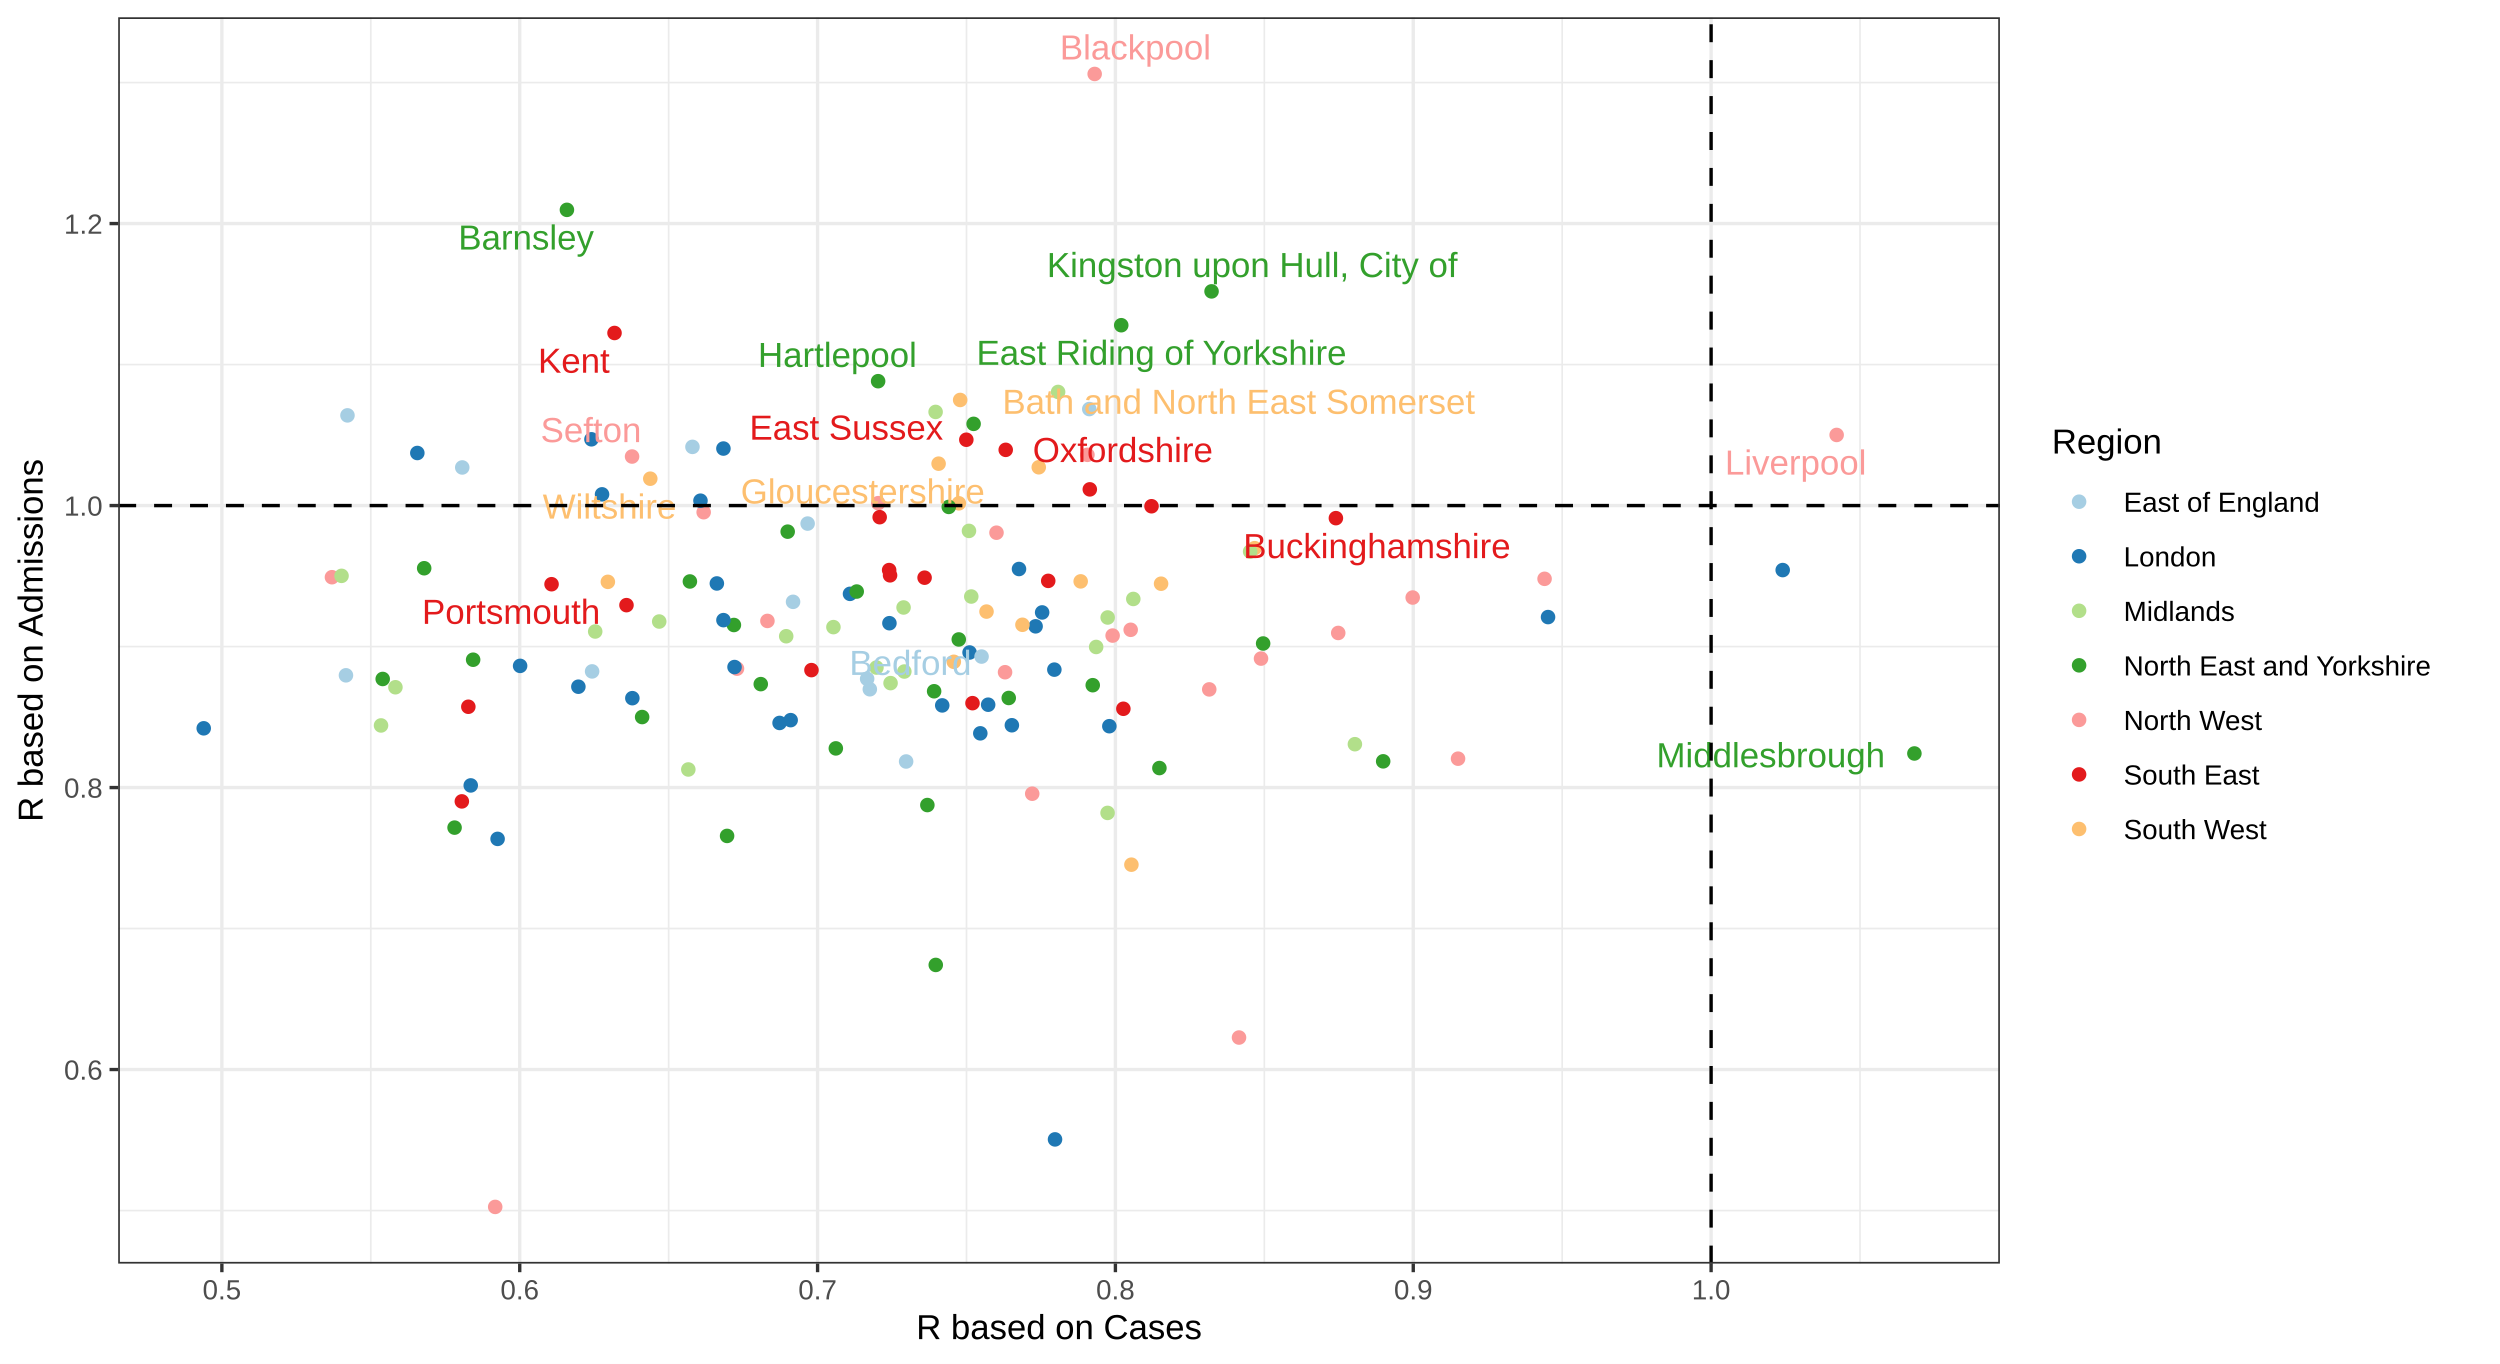
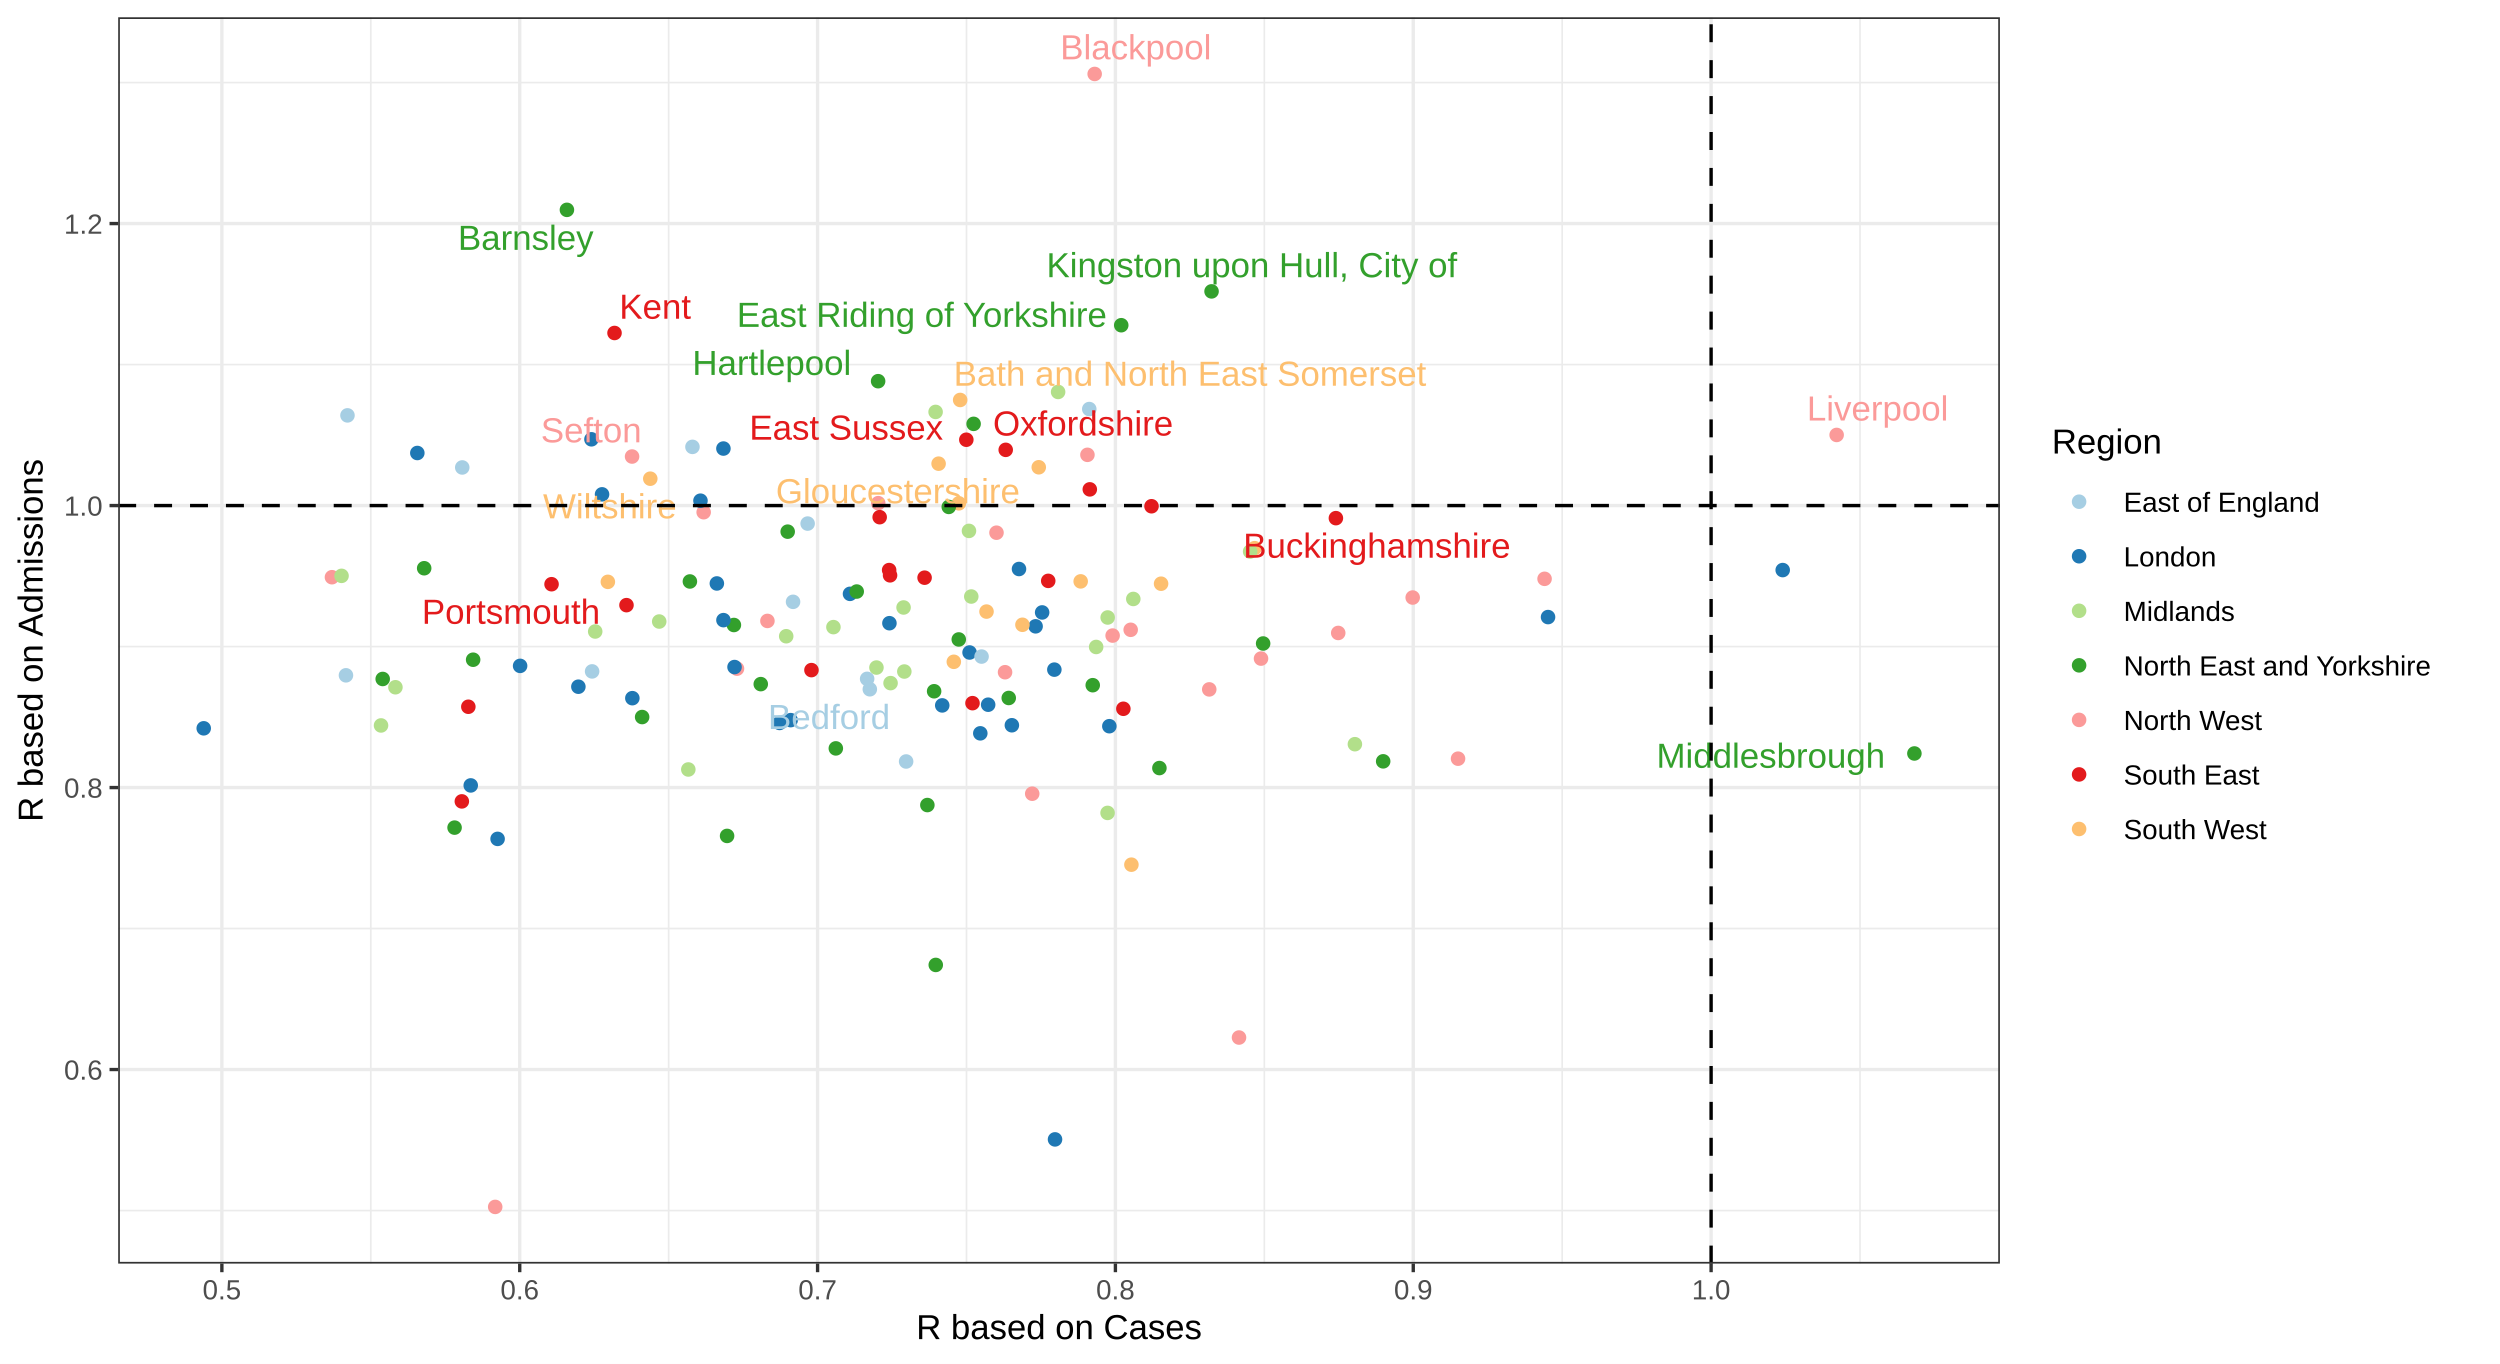
<svg xmlns="http://www.w3.org/2000/svg" class="svglite" width="792.00pt" height="432.00pt" viewBox="0 0 792.00 432.00">
  <defs>
    <style type="text/css">
    .svglite line, .svglite polyline, .svglite polygon, .svglite path, .svglite rect, .svglite circle {
      fill: none;
      stroke: #000000;
      stroke-linecap: round;
      stroke-linejoin: round;
      stroke-miterlimit: 10.00;
    }
    .svglite text {
      white-space: pre;
    }
  </style>
  </defs>
  <rect width="100%" height="100%" style="stroke: none; fill: #FFFFFF;" />
  <defs>
    <clipPath id="cpMC4wMHw3OTIuMDB8MC4wMHw0MzIuMDA=">
      <rect x="0.00" y="0.00" width="792.00" height="432.00" />
    </clipPath>
  </defs>
  <g clip-path="url(#cpMC4wMHw3OTIuMDB8MC4wMHw0MzIuMDA=)">
    <rect x="-0" y="0.00" width="792.00" height="432.00" style="stroke-width: 1.07; stroke: #FFFFFF; fill: #FFFFFF;" />
  </g>
  <defs>
    <clipPath id="cpMzcuNDR8NjMzLjU4fDUuNDh8NDAwLjI5">
      <rect x="37.44" y="5.48" width="596.13" height="394.82" />
    </clipPath>
  </defs>
  <g clip-path="url(#cpMzcuNDR8NjMzLjU4fDUuNDh8NDAwLjI5)">
    <rect x="37.44" y="5.48" width="596.13" height="394.82" style="stroke-width: 1.07; stroke: none; fill: #FFFFFF;" />
    <polyline points="37.44,383.50 633.58,383.50 " style="stroke-width: 0.53; stroke: #EBEBEB; stroke-linecap: butt;" />
    <polyline points="37.44,294.16 633.58,294.16 " style="stroke-width: 0.53; stroke: #EBEBEB; stroke-linecap: butt;" />
    <polyline points="37.44,204.83 633.58,204.83 " style="stroke-width: 0.53; stroke: #EBEBEB; stroke-linecap: butt;" />
    <polyline points="37.44,115.50 633.58,115.50 " style="stroke-width: 0.53; stroke: #EBEBEB; stroke-linecap: butt;" />
    <polyline points="37.44,26.16 633.58,26.16 " style="stroke-width: 0.53; stroke: #EBEBEB; stroke-linecap: butt;" />
    <polyline points="117.47,400.29 117.47,5.48 " style="stroke-width: 0.53; stroke: #EBEBEB; stroke-linecap: butt;" />
    <polyline points="211.83,400.29 211.83,5.48 " style="stroke-width: 0.53; stroke: #EBEBEB; stroke-linecap: butt;" />
    <polyline points="306.19,400.29 306.19,5.48 " style="stroke-width: 0.53; stroke: #EBEBEB; stroke-linecap: butt;" />
    <polyline points="400.54,400.29 400.54,5.48 " style="stroke-width: 0.53; stroke: #EBEBEB; stroke-linecap: butt;" />
    <polyline points="494.90,400.29 494.90,5.48 " style="stroke-width: 0.53; stroke: #EBEBEB; stroke-linecap: butt;" />
    <polyline points="589.26,400.29 589.26,5.48 " style="stroke-width: 0.53; stroke: #EBEBEB; stroke-linecap: butt;" />
    <polyline points="37.44,338.83 633.58,338.83 " style="stroke-width: 1.07; stroke: #EBEBEB; stroke-linecap: butt;" />
    <polyline points="37.44,249.50 633.58,249.50 " style="stroke-width: 1.07; stroke: #EBEBEB; stroke-linecap: butt;" />
    <polyline points="37.44,160.16 633.58,160.16 " style="stroke-width: 1.07; stroke: #EBEBEB; stroke-linecap: butt;" />
    <polyline points="37.44,70.83 633.58,70.83 " style="stroke-width: 1.07; stroke: #EBEBEB; stroke-linecap: butt;" />
    <polyline points="70.29,400.29 70.29,5.48 " style="stroke-width: 1.07; stroke: #EBEBEB; stroke-linecap: butt;" />
    <polyline points="164.65,400.29 164.65,5.48 " style="stroke-width: 1.07; stroke: #EBEBEB; stroke-linecap: butt;" />
    <polyline points="259.01,400.29 259.01,5.48 " style="stroke-width: 1.07; stroke: #EBEBEB; stroke-linecap: butt;" />
    <polyline points="353.36,400.29 353.36,5.48 " style="stroke-width: 1.07; stroke: #EBEBEB; stroke-linecap: butt;" />
    <polyline points="447.72,400.29 447.72,5.48 " style="stroke-width: 1.07; stroke: #EBEBEB; stroke-linecap: butt;" />
    <polyline points="542.08,400.29 542.08,5.48 " style="stroke-width: 1.07; stroke: #EBEBEB; stroke-linecap: butt;" />
    <circle cx="328.08" cy="198.42" r="1.95" style="stroke-width: 0.71; stroke: #1F78B4; fill: #1F78B4;" />
    <circle cx="229.18" cy="142.10" r="1.95" style="stroke-width: 0.71; stroke: #1F78B4; fill: #1F78B4;" />
    <circle cx="179.60" cy="66.48" r="1.95" style="stroke-width: 0.71; stroke: #33A02C; fill: #33A02C;" />
    <circle cx="304.18" cy="126.71" r="1.95" style="stroke-width: 0.71; stroke: #FDBF6F; fill: #FDBF6F;" />
    <circle cx="275.56" cy="218.36" r="1.95" style="stroke-width: 0.71; stroke: #A6CEE3; fill: #A6CEE3;" />
    <circle cx="334.02" cy="212.14" r="1.95" style="stroke-width: 0.71; stroke: #1F78B4; fill: #1F78B4;" />
    <circle cx="282.13" cy="216.41" r="1.95" style="stroke-width: 0.71; stroke: #B2DF8A; fill: #B2DF8A;" />
    <circle cx="327.01" cy="251.45" r="1.95" style="stroke-width: 0.71; stroke: #FB9A99; fill: #FB9A99;" />
    <circle cx="346.79" cy="23.43" r="1.95" style="stroke-width: 0.71; stroke: #FB9A99; fill: #FB9A99;" />
    <circle cx="392.52" cy="328.69" r="1.95" style="stroke-width: 0.71; stroke: #FB9A99; fill: #FB9A99;" />
    <circle cx="303.77" cy="159.45" r="1.95" style="stroke-width: 0.71; stroke: #FDBF6F; fill: #FDBF6F;" />
    <circle cx="198.47" cy="191.71" r="1.95" style="stroke-width: 0.71; stroke: #E31A1C; fill: #E31A1C;" />
    <circle cx="293.79" cy="255.04" r="1.95" style="stroke-width: 0.71; stroke: #33A02C; fill: #33A02C;" />
    <circle cx="227.10" cy="184.84" r="1.95" style="stroke-width: 0.71; stroke: #1F78B4; fill: #1F78B4;" />
    <circle cx="364.80" cy="160.38" r="1.95" style="stroke-width: 0.71; stroke: #E31A1C; fill: #E31A1C;" />
    <circle cx="192.57" cy="184.33" r="1.95" style="stroke-width: 0.71; stroke: #FDBF6F; fill: #FDBF6F;" />
    <circle cx="149.13" cy="248.82" r="1.95" style="stroke-width: 0.71; stroke: #1F78B4; fill: #1F78B4;" />
    <circle cx="423.21" cy="164.15" r="1.95" style="stroke-width: 0.71; stroke: #E31A1C; fill: #E31A1C;" />
    <circle cx="318.40" cy="212.96" r="1.95" style="stroke-width: 0.71; stroke: #FB9A99; fill: #FB9A99;" />
    <circle cx="264.79" cy="237.09" r="1.95" style="stroke-width: 0.71; stroke: #33A02C; fill: #33A02C;" />
    <circle cx="251.24" cy="190.66" r="1.95" style="stroke-width: 0.71; stroke: #A6CEE3; fill: #A6CEE3;" />
    <circle cx="330.15" cy="194.02" r="1.95" style="stroke-width: 0.71; stroke: #1F78B4; fill: #1F78B4;" />
    <circle cx="274.71" cy="215.06" r="1.95" style="stroke-width: 0.71; stroke: #A6CEE3; fill: #A6CEE3;" />
    <circle cx="315.69" cy="168.76" r="1.95" style="stroke-width: 0.71; stroke: #FB9A99; fill: #FB9A99;" />
    <circle cx="344.50" cy="144.09" r="1.95" style="stroke-width: 0.71; stroke: #FB9A99; fill: #FB9A99;" />
    <circle cx="367.30" cy="243.32" r="1.95" style="stroke-width: 0.71; stroke: #33A02C; fill: #33A02C;" />
    <circle cx="307.70" cy="188.98" r="1.95" style="stroke-width: 0.71; stroke: #B2DF8A; fill: #B2DF8A;" />
    <circle cx="334.23" cy="360.96" r="1.95" style="stroke-width: 0.71; stroke: #1F78B4; fill: #1F78B4;" />
    <circle cx="232.50" cy="198.00" r="1.95" style="stroke-width: 0.71; stroke: #33A02C; fill: #33A02C;" />
    <circle cx="241.01" cy="216.73" r="1.95" style="stroke-width: 0.71; stroke: #33A02C; fill: #33A02C;" />
    <circle cx="277.66" cy="211.48" r="1.95" style="stroke-width: 0.71; stroke: #B2DF8A; fill: #B2DF8A;" />
    <circle cx="335.21" cy="124.17" r="1.95" style="stroke-width: 0.71; stroke: #B2DF8A; fill: #B2DF8A;" />
    <circle cx="302.17" cy="209.66" r="1.95" style="stroke-width: 0.71; stroke: #FDBF6F; fill: #FDBF6F;" />
    <circle cx="296.45" cy="305.69" r="1.95" style="stroke-width: 0.71; stroke: #33A02C; fill: #33A02C;" />
    <circle cx="329.08" cy="148.03" r="1.95" style="stroke-width: 0.71; stroke: #FDBF6F; fill: #FDBF6F;" />
    <circle cx="286.25" cy="192.45" r="1.95" style="stroke-width: 0.71; stroke: #B2DF8A; fill: #B2DF8A;" />
    <circle cx="281.77" cy="197.43" r="1.95" style="stroke-width: 0.71; stroke: #1F78B4; fill: #1F78B4;" />
    <circle cx="355.21" cy="103.03" r="1.95" style="stroke-width: 0.71; stroke: #33A02C; fill: #33A02C;" />
    <circle cx="306.13" cy="139.31" r="1.95" style="stroke-width: 0.71; stroke: #E31A1C; fill: #E31A1C;" />
    <circle cx="187.37" cy="139.17" r="1.95" style="stroke-width: 0.71; stroke: #1F78B4; fill: #1F78B4;" />
    <circle cx="110.08" cy="131.59" r="1.95" style="stroke-width: 0.71; stroke: #A6CEE3; fill: #A6CEE3;" />
    <circle cx="230.34" cy="264.82" r="1.95" style="stroke-width: 0.71; stroke: #33A02C; fill: #33A02C;" />
    <circle cx="297.35" cy="146.89" r="1.95" style="stroke-width: 0.71; stroke: #FDBF6F; fill: #FDBF6F;" />
    <circle cx="183.23" cy="217.55" r="1.95" style="stroke-width: 0.71; stroke: #1F78B4; fill: #1F78B4;" />
    <circle cx="358.20" cy="199.52" r="1.95" style="stroke-width: 0.71; stroke: #FB9A99; fill: #FB9A99;" />
    <circle cx="564.76" cy="180.60" r="1.95" style="stroke-width: 0.71; stroke: #1F78B4; fill: #1F78B4;" />
    <circle cx="257.07" cy="212.29" r="1.95" style="stroke-width: 0.71; stroke: #E31A1C; fill: #E31A1C;" />
    <circle cx="313.05" cy="223.25" r="1.95" style="stroke-width: 0.71; stroke: #1F78B4; fill: #1F78B4;" />
    <circle cx="307.16" cy="206.71" r="1.95" style="stroke-width: 0.71; stroke: #1F78B4; fill: #1F78B4;" />
    <circle cx="278.19" cy="120.76" r="1.95" style="stroke-width: 0.71; stroke: #33A02C; fill: #33A02C;" />
    <circle cx="269.28" cy="188.13" r="1.95" style="stroke-width: 0.71; stroke: #1F78B4; fill: #1F78B4;" />
    <circle cx="306.97" cy="168.19" r="1.95" style="stroke-width: 0.71; stroke: #B2DF8A; fill: #B2DF8A;" />
    <circle cx="146.44" cy="148.09" r="1.95" style="stroke-width: 0.71; stroke: #A6CEE3; fill: #A6CEE3;" />
    <circle cx="351.44" cy="230.06" r="1.95" style="stroke-width: 0.71; stroke: #1F78B4; fill: #1F78B4;" />
    <circle cx="250.48" cy="228.14" r="1.95" style="stroke-width: 0.71; stroke: #1F78B4; fill: #1F78B4;" />
    <circle cx="345.25" cy="155.03" r="1.95" style="stroke-width: 0.71; stroke: #E31A1C; fill: #E31A1C;" />
    <circle cx="157.64" cy="265.76" r="1.95" style="stroke-width: 0.71; stroke: #1F78B4; fill: #1F78B4;" />
    <circle cx="490.42" cy="195.49" r="1.95" style="stroke-width: 0.71; stroke: #1F78B4; fill: #1F78B4;" />
    <circle cx="194.68" cy="105.49" r="1.95" style="stroke-width: 0.71; stroke: #E31A1C; fill: #E31A1C;" />
    <circle cx="383.82" cy="92.31" r="1.95" style="stroke-width: 0.71; stroke: #33A02C; fill: #33A02C;" />
    <circle cx="320.56" cy="229.76" r="1.95" style="stroke-width: 0.71; stroke: #1F78B4; fill: #1F78B4;" />
    <circle cx="303.74" cy="202.58" r="1.95" style="stroke-width: 0.71; stroke: #33A02C; fill: #33A02C;" />
    <circle cx="105.16" cy="182.86" r="1.95" style="stroke-width: 0.71; stroke: #FB9A99; fill: #FB9A99;" />
    <circle cx="64.54" cy="230.73" r="1.95" style="stroke-width: 0.71; stroke: #1F78B4; fill: #1F78B4;" />
    <circle cx="222.92" cy="162.27" r="1.95" style="stroke-width: 0.71; stroke: #FB9A99; fill: #FB9A99;" />
    <circle cx="295.93" cy="218.99" r="1.95" style="stroke-width: 0.71; stroke: #33A02C; fill: #33A02C;" />
    <circle cx="208.84" cy="196.90" r="1.95" style="stroke-width: 0.71; stroke: #B2DF8A; fill: #B2DF8A;" />
    <circle cx="264.03" cy="198.67" r="1.95" style="stroke-width: 0.71; stroke: #B2DF8A; fill: #B2DF8A;" />
    <circle cx="246.97" cy="229.03" r="1.95" style="stroke-width: 0.71; stroke: #1F78B4; fill: #1F78B4;" />
    <circle cx="108.20" cy="182.43" r="1.95" style="stroke-width: 0.71; stroke: #B2DF8A; fill: #B2DF8A;" />
    <circle cx="581.85" cy="137.79" r="1.95" style="stroke-width: 0.71; stroke: #FB9A99; fill: #FB9A99;" />
    <circle cx="187.58" cy="212.70" r="1.95" style="stroke-width: 0.71; stroke: #A6CEE3; fill: #A6CEE3;" />
    <circle cx="233.48" cy="211.83" r="1.95" style="stroke-width: 0.71; stroke: #FB9A99; fill: #FB9A99;" />
    <circle cx="148.37" cy="223.90" r="1.95" style="stroke-width: 0.71; stroke: #E31A1C; fill: #E31A1C;" />
    <circle cx="132.21" cy="143.51" r="1.95" style="stroke-width: 0.71; stroke: #1F78B4; fill: #1F78B4;" />
    <circle cx="606.48" cy="238.70" r="1.95" style="stroke-width: 0.71; stroke: #33A02C; fill: #33A02C;" />
    <circle cx="287.06" cy="241.24" r="1.95" style="stroke-width: 0.71; stroke: #A6CEE3; fill: #A6CEE3;" />
    <circle cx="300.57" cy="160.59" r="1.95" style="stroke-width: 0.71; stroke: #33A02C; fill: #33A02C;" />
    <circle cx="298.50" cy="223.47" r="1.95" style="stroke-width: 0.71; stroke: #1F78B4; fill: #1F78B4;" />
    <circle cx="109.60" cy="213.94" r="1.95" style="stroke-width: 0.71; stroke: #A6CEE3; fill: #A6CEE3;" />
    <circle cx="149.89" cy="209.00" r="1.95" style="stroke-width: 0.71; stroke: #33A02C; fill: #33A02C;" />
    <circle cx="319.57" cy="221.12" r="1.95" style="stroke-width: 0.71; stroke: #33A02C; fill: #33A02C;" />
    <circle cx="312.53" cy="193.75" r="1.95" style="stroke-width: 0.71; stroke: #FDBF6F; fill: #FDBF6F;" />
    <circle cx="346.18" cy="217.07" r="1.95" style="stroke-width: 0.71; stroke: #33A02C; fill: #33A02C;" />
    <circle cx="400.16" cy="203.86" r="1.95" style="stroke-width: 0.71; stroke: #33A02C; fill: #33A02C;" />
    <circle cx="188.56" cy="200.06" r="1.95" style="stroke-width: 0.71; stroke: #B2DF8A; fill: #B2DF8A;" />
    <circle cx="203.43" cy="227.16" r="1.95" style="stroke-width: 0.71; stroke: #33A02C; fill: #33A02C;" />
    <circle cx="125.27" cy="217.72" r="1.95" style="stroke-width: 0.71; stroke: #B2DF8A; fill: #B2DF8A;" />
    <circle cx="120.71" cy="229.82" r="1.95" style="stroke-width: 0.71; stroke: #B2DF8A; fill: #B2DF8A;" />
    <circle cx="399.49" cy="208.64" r="1.95" style="stroke-width: 0.71; stroke: #FB9A99; fill: #FB9A99;" />
    <circle cx="318.61" cy="142.51" r="1.95" style="stroke-width: 0.71; stroke: #E31A1C; fill: #E31A1C;" />
    <circle cx="310.96" cy="208.00" r="1.95" style="stroke-width: 0.71; stroke: #A6CEE3; fill: #A6CEE3;" />
    <circle cx="342.36" cy="184.18" r="1.95" style="stroke-width: 0.71; stroke: #FDBF6F; fill: #FDBF6F;" />
    <circle cx="174.73" cy="185.08" r="1.95" style="stroke-width: 0.71; stroke: #E31A1C; fill: #E31A1C;" />
    <circle cx="332.08" cy="184.02" r="1.95" style="stroke-width: 0.71; stroke: #E31A1C; fill: #E31A1C;" />
    <circle cx="229.19" cy="196.46" r="1.95" style="stroke-width: 0.71; stroke: #1F78B4; fill: #1F78B4;" />
    <circle cx="438.19" cy="241.19" r="1.95" style="stroke-width: 0.71; stroke: #33A02C; fill: #33A02C;" />
    <circle cx="164.77" cy="210.95" r="1.95" style="stroke-width: 0.71; stroke: #1F78B4; fill: #1F78B4;" />
    <circle cx="352.48" cy="201.35" r="1.95" style="stroke-width: 0.71; stroke: #FB9A99; fill: #FB9A99;" />
    <circle cx="144.01" cy="262.19" r="1.95" style="stroke-width: 0.71; stroke: #33A02C; fill: #33A02C;" />
    <circle cx="461.91" cy="240.35" r="1.95" style="stroke-width: 0.71; stroke: #FB9A99; fill: #FB9A99;" />
    <circle cx="218.06" cy="243.77" r="1.95" style="stroke-width: 0.71; stroke: #B2DF8A; fill: #B2DF8A;" />
    <circle cx="200.24" cy="144.63" r="1.95" style="stroke-width: 0.71; stroke: #FB9A99; fill: #FB9A99;" />
    <circle cx="121.24" cy="215.10" r="1.95" style="stroke-width: 0.71; stroke: #33A02C; fill: #33A02C;" />
    <circle cx="359.03" cy="189.75" r="1.95" style="stroke-width: 0.71; stroke: #B2DF8A; fill: #B2DF8A;" />
    <circle cx="355.88" cy="224.54" r="1.95" style="stroke-width: 0.71; stroke: #E31A1C; fill: #E31A1C;" />
    <circle cx="286.49" cy="212.74" r="1.95" style="stroke-width: 0.71; stroke: #B2DF8A; fill: #B2DF8A;" />
    <circle cx="323.91" cy="197.93" r="1.95" style="stroke-width: 0.71; stroke: #FDBF6F; fill: #FDBF6F;" />
    <circle cx="397.46" cy="173.66" r="1.95" style="stroke-width: 0.71; stroke: #FDBF6F; fill: #FDBF6F;" />
    <circle cx="218.56" cy="184.21" r="1.95" style="stroke-width: 0.71; stroke: #33A02C; fill: #33A02C;" />
    <circle cx="281.68" cy="180.60" r="1.95" style="stroke-width: 0.71; stroke: #E31A1C; fill: #E31A1C;" />
    <circle cx="219.37" cy="141.57" r="1.95" style="stroke-width: 0.71; stroke: #A6CEE3; fill: #A6CEE3;" />
    <circle cx="310.56" cy="232.32" r="1.95" style="stroke-width: 0.71; stroke: #1F78B4; fill: #1F78B4;" />
    <circle cx="489.32" cy="183.37" r="1.95" style="stroke-width: 0.71; stroke: #FB9A99; fill: #FB9A99;" />
    <circle cx="347.26" cy="204.96" r="1.95" style="stroke-width: 0.71; stroke: #B2DF8A; fill: #B2DF8A;" />
    <circle cx="278.22" cy="159.40" r="1.95" style="stroke-width: 0.71; stroke: #FB9A99; fill: #FB9A99;" />
    <circle cx="308.44" cy="134.28" r="1.95" style="stroke-width: 0.71; stroke: #33A02C; fill: #33A02C;" />
    <circle cx="249.07" cy="201.56" r="1.95" style="stroke-width: 0.71; stroke: #B2DF8A; fill: #B2DF8A;" />
    <circle cx="255.86" cy="165.87" r="1.95" style="stroke-width: 0.71; stroke: #A6CEE3; fill: #A6CEE3;" />
    <circle cx="271.41" cy="187.40" r="1.95" style="stroke-width: 0.71; stroke: #33A02C; fill: #33A02C;" />
    <circle cx="146.31" cy="253.88" r="1.95" style="stroke-width: 0.71; stroke: #E31A1C; fill: #E31A1C;" />
    <circle cx="221.91" cy="158.62" r="1.95" style="stroke-width: 0.71; stroke: #1F78B4; fill: #1F78B4;" />
    <circle cx="358.43" cy="273.93" r="1.95" style="stroke-width: 0.71; stroke: #FDBF6F; fill: #FDBF6F;" />
    <circle cx="243.12" cy="196.71" r="1.95" style="stroke-width: 0.71; stroke: #FB9A99; fill: #FB9A99;" />
    <circle cx="350.91" cy="195.62" r="1.95" style="stroke-width: 0.71; stroke: #B2DF8A; fill: #B2DF8A;" />
    <circle cx="345.08" cy="129.59" r="1.95" style="stroke-width: 0.71; stroke: #A6CEE3; fill: #A6CEE3;" />
    <circle cx="367.83" cy="184.92" r="1.95" style="stroke-width: 0.71; stroke: #FDBF6F; fill: #FDBF6F;" />
    <circle cx="232.70" cy="211.32" r="1.95" style="stroke-width: 0.71; stroke: #1F78B4; fill: #1F78B4;" />
    <circle cx="423.95" cy="200.52" r="1.95" style="stroke-width: 0.71; stroke: #FB9A99; fill: #FB9A99;" />
    <circle cx="134.38" cy="180.02" r="1.95" style="stroke-width: 0.71; stroke: #33A02C; fill: #33A02C;" />
    <circle cx="429.23" cy="235.76" r="1.95" style="stroke-width: 0.71; stroke: #B2DF8A; fill: #B2DF8A;" />
    <circle cx="200.33" cy="221.18" r="1.95" style="stroke-width: 0.71; stroke: #1F78B4; fill: #1F78B4;" />
    <circle cx="190.73" cy="156.61" r="1.95" style="stroke-width: 0.71; stroke: #1F78B4; fill: #1F78B4;" />
    <circle cx="383.09" cy="218.40" r="1.95" style="stroke-width: 0.71; stroke: #FB9A99; fill: #FB9A99;" />
    <circle cx="296.40" cy="130.50" r="1.95" style="stroke-width: 0.71; stroke: #B2DF8A; fill: #B2DF8A;" />
    <circle cx="292.91" cy="183.01" r="1.95" style="stroke-width: 0.71; stroke: #E31A1C; fill: #E31A1C;" />
    <circle cx="278.68" cy="163.84" r="1.95" style="stroke-width: 0.71; stroke: #E31A1C; fill: #E31A1C;" />
    <circle cx="322.82" cy="180.26" r="1.95" style="stroke-width: 0.71; stroke: #1F78B4; fill: #1F78B4;" />
    <circle cx="156.88" cy="382.35" r="1.95" style="stroke-width: 0.71; stroke: #FB9A99; fill: #FB9A99;" />
    <circle cx="206.01" cy="151.65" r="1.95" style="stroke-width: 0.71; stroke: #FDBF6F; fill: #FDBF6F;" />
    <circle cx="308.09" cy="222.76" r="1.95" style="stroke-width: 0.71; stroke: #E31A1C; fill: #E31A1C;" />
    <circle cx="447.54" cy="189.30" r="1.95" style="stroke-width: 0.71; stroke: #FB9A99; fill: #FB9A99;" />
    <circle cx="281.97" cy="182.26" r="1.95" style="stroke-width: 0.71; stroke: #E31A1C; fill: #E31A1C;" />
    <circle cx="350.88" cy="257.53" r="1.95" style="stroke-width: 0.71; stroke: #B2DF8A; fill: #B2DF8A;" />
    <circle cx="396.04" cy="174.72" r="1.95" style="stroke-width: 0.71; stroke: #B2DF8A; fill: #B2DF8A;" />
    <circle cx="249.54" cy="168.43" r="1.95" style="stroke-width: 0.71; stroke: #33A02C; fill: #33A02C;" />
-     <text x="166.67" y="79.06" text-anchor="middle" style="font-size: 11.04px;fill: #33A02C; font-family: &quot;Liberation Sans&quot;;" textLength="47.79px" lengthAdjust="spacingAndGlyphs">Barnsley</text>
-     <text x="392.43" y="131.09" text-anchor="middle" style="font-size: 11.04px;fill: #FDBF6F; font-family: &quot;Liberation Sans&quot;;" textLength="167.75px" lengthAdjust="spacingAndGlyphs">Bath and North East Somerset</text>
-     <text x="288.41" y="213.81" text-anchor="middle" style="font-size: 11.04px;fill: #A6CEE3; font-family: &quot;Liberation Sans&quot;;" textLength="43.32px" lengthAdjust="spacingAndGlyphs">Bedford</text>
-     <text x="359.70" y="18.84" text-anchor="middle" style="font-size: 11.04px;fill: #FB9A99; font-family: &quot;Liberation Sans&quot;;" textLength="53.40px" lengthAdjust="spacingAndGlyphs">Blackpool</text>
-     <text x="436.21" y="176.81" text-anchor="middle" style="font-size: 11.04px;fill: #E31A1C; font-family: &quot;Liberation Sans&quot;;" textLength="95.44px" lengthAdjust="spacingAndGlyphs">Buckinghamshire</text>
-     <text x="367.96" y="115.58" text-anchor="middle" style="font-size: 11.04px;fill: #33A02C; font-family: &quot;Liberation Sans&quot;;" textLength="129.56px" lengthAdjust="spacingAndGlyphs">East Riding of Yorkshire</text>
-     <text x="268.11" y="139.29" text-anchor="middle" style="font-size: 11.04px;fill: #E31A1C; font-family: &quot;Liberation Sans&quot;;" textLength="65.92px" lengthAdjust="spacingAndGlyphs">East Sussex</text>
-     <text x="273.31" y="159.51" text-anchor="middle" style="font-size: 11.04px;fill: #FDBF6F; font-family: &quot;Liberation Sans&quot;;" textLength="86.49px" lengthAdjust="spacingAndGlyphs">Gloucestershire</text>
-     <text x="265.28" y="116.25" text-anchor="middle" style="font-size: 11.04px;fill: #33A02C; font-family: &quot;Liberation Sans&quot;;" textLength="57.33px" lengthAdjust="spacingAndGlyphs">Hartlepool</text>
-     <text x="181.81" y="118.08" text-anchor="middle" style="font-size: 11.04px;fill: #E31A1C; font-family: &quot;Liberation Sans&quot;;" textLength="24.80px" lengthAdjust="spacingAndGlyphs">Kent</text>
-     <text x="396.70" y="87.77" text-anchor="middle" style="font-size: 11.04px;fill: #33A02C; font-family: &quot;Liberation Sans&quot;;" textLength="147.04px" lengthAdjust="spacingAndGlyphs">Kingston upon Hull, City of</text>
-     <text x="568.87" y="150.34" text-anchor="middle" style="font-size: 11.04px;fill: #FB9A99; font-family: &quot;Liberation Sans&quot;;" textLength="50.63px" lengthAdjust="spacingAndGlyphs">Liverpool</text>
-     <text x="560.97" y="243.06" text-anchor="middle" style="font-size: 11.04px;fill: #33A02C; font-family: &quot;Liberation Sans&quot;;" textLength="81.20px" lengthAdjust="spacingAndGlyphs">Middlesbrough</text>
-     <text x="355.71" y="146.38" text-anchor="middle" style="font-size: 11.04px;fill: #E31A1C; font-family: &quot;Liberation Sans&quot;;" textLength="64.07px" lengthAdjust="spacingAndGlyphs">Oxfordshire</text>
-     <text x="161.92" y="197.63" text-anchor="middle" style="font-size: 11.04px;fill: #E31A1C; font-family: &quot;Liberation Sans&quot;;" textLength="63.41px" lengthAdjust="spacingAndGlyphs">Portsmouth</text>
-     <text x="187.22" y="140.06" text-anchor="middle" style="font-size: 11.04px;fill: #FB9A99; font-family: &quot;Liberation Sans&quot;;" textLength="35.54px" lengthAdjust="spacingAndGlyphs">Sefton</text>
-     <text x="193.09" y="164.29" text-anchor="middle" style="font-size: 11.04px;fill: #FDBF6F; font-family: &quot;Liberation Sans&quot;;" textLength="48.01px" lengthAdjust="spacingAndGlyphs">Wiltshire</text>
+     <text x="166.56" y="79.15" text-anchor="middle" style="font-size: 11.04px;fill: #33A02C; font-family: &quot;Liberation Sans&quot;;" textLength="47.79px" lengthAdjust="spacingAndGlyphs">Barnsley</text>
+     <text x="376.99" y="122.21" text-anchor="middle" style="font-size: 11.04px;fill: #FDBF6F; font-family: &quot;Liberation Sans&quot;;" textLength="167.75px" lengthAdjust="spacingAndGlyphs">Bath and North East Somerset</text>
+     <text x="262.64" y="230.94" text-anchor="middle" style="font-size: 11.04px;fill: #A6CEE3; font-family: &quot;Liberation Sans&quot;;" textLength="43.32px" lengthAdjust="spacingAndGlyphs">Bedford</text>
+     <text x="359.82" y="18.80" text-anchor="middle" style="font-size: 11.04px;fill: #FB9A99; font-family: &quot;Liberation Sans&quot;;" textLength="53.40px" lengthAdjust="spacingAndGlyphs">Blackpool</text>
+     <text x="436.20" y="176.69" text-anchor="middle" style="font-size: 11.04px;fill: #E31A1C; font-family: &quot;Liberation Sans&quot;;" textLength="95.44px" lengthAdjust="spacingAndGlyphs">Buckinghamshire</text>
+     <text x="292.04" y="103.55" text-anchor="middle" style="font-size: 11.04px;fill: #33A02C; font-family: &quot;Liberation Sans&quot;;" textLength="129.56px" lengthAdjust="spacingAndGlyphs">East Riding of Yorkshire</text>
+     <text x="268.08" y="139.29" text-anchor="middle" style="font-size: 11.04px;fill: #E31A1C; font-family: &quot;Liberation Sans&quot;;" textLength="65.92px" lengthAdjust="spacingAndGlyphs">East Sussex</text>
+     <text x="284.44" y="159.43" text-anchor="middle" style="font-size: 11.04px;fill: #FDBF6F; font-family: &quot;Liberation Sans&quot;;" textLength="86.49px" lengthAdjust="spacingAndGlyphs">Gloucestershire</text>
+     <text x="244.50" y="118.78" text-anchor="middle" style="font-size: 11.04px;fill: #33A02C; font-family: &quot;Liberation Sans&quot;;" textLength="57.33px" lengthAdjust="spacingAndGlyphs">Hartlepool</text>
+     <text x="207.56" y="100.97" text-anchor="middle" style="font-size: 11.04px;fill: #E31A1C; font-family: &quot;Liberation Sans&quot;;" textLength="24.80px" lengthAdjust="spacingAndGlyphs">Kent</text>
+     <text x="396.58" y="87.82" text-anchor="middle" style="font-size: 11.04px;fill: #33A02C; font-family: &quot;Liberation Sans&quot;;" textLength="147.04px" lengthAdjust="spacingAndGlyphs">Kingston upon Hull, City of</text>
+     <text x="594.83" y="133.22" text-anchor="middle" style="font-size: 11.04px;fill: #FB9A99; font-family: &quot;Liberation Sans&quot;;" textLength="50.63px" lengthAdjust="spacingAndGlyphs">Liverpool</text>
+     <text x="560.98" y="243.23" text-anchor="middle" style="font-size: 11.04px;fill: #33A02C; font-family: &quot;Liberation Sans&quot;;" textLength="81.20px" lengthAdjust="spacingAndGlyphs">Middlesbrough</text>
+     <text x="343.12" y="137.98" text-anchor="middle" style="font-size: 11.04px;fill: #E31A1C; font-family: &quot;Liberation Sans&quot;;" textLength="64.07px" lengthAdjust="spacingAndGlyphs">Oxfordshire</text>
+     <text x="161.88" y="197.62" text-anchor="middle" style="font-size: 11.04px;fill: #E31A1C; font-family: &quot;Liberation Sans&quot;;" textLength="63.41px" lengthAdjust="spacingAndGlyphs">Portsmouth</text>
+     <text x="187.30" y="140.13" text-anchor="middle" style="font-size: 11.04px;fill: #FB9A99; font-family: &quot;Liberation Sans&quot;;" textLength="35.54px" lengthAdjust="spacingAndGlyphs">Sefton</text>
+     <text x="193.19" y="164.20" text-anchor="middle" style="font-size: 11.04px;fill: #FDBF6F; font-family: &quot;Liberation Sans&quot;;" textLength="48.01px" lengthAdjust="spacingAndGlyphs">Wiltshire</text>
    <line x1="542.08" y1="400.29" x2="542.08" y2="5.48" style="stroke-width: 1.07; stroke-dasharray: 5.69,5.69; stroke-linecap: butt;" />
    <line x1="37.44" y1="160.16" x2="633.58" y2="160.16" style="stroke-width: 1.07; stroke-dasharray: 5.69,5.69; stroke-linecap: butt;" />
    <rect x="37.44" y="5.48" width="596.13" height="394.82" style="stroke-width: 1.07; stroke: #333333;" />
  </g>
  <g clip-path="url(#cpMC4wMHw3OTIuMDB8MC4wMHw0MzIuMDA=)">
    <text x="32.51" y="342.04" text-anchor="end" style="font-size: 8.80px;fill: #4D4D4D; font-family: &quot;Liberation Sans&quot;;" textLength="13.98px" lengthAdjust="spacingAndGlyphs">0.6</text>
    <text x="32.51" y="252.71" text-anchor="end" style="font-size: 8.80px;fill: #4D4D4D; font-family: &quot;Liberation Sans&quot;;" textLength="13.98px" lengthAdjust="spacingAndGlyphs">0.8</text>
    <text x="32.51" y="163.37" text-anchor="end" style="font-size: 8.80px;fill: #4D4D4D; font-family: &quot;Liberation Sans&quot;;" textLength="13.98px" lengthAdjust="spacingAndGlyphs">1.0</text>
    <text x="32.51" y="74.04" text-anchor="end" style="font-size: 8.80px;fill: #4D4D4D; font-family: &quot;Liberation Sans&quot;;" textLength="13.98px" lengthAdjust="spacingAndGlyphs">1.2</text>
    <polyline points="34.70,338.83 37.44,338.83 " style="stroke-width: 1.07; stroke: #333333; stroke-linecap: butt;" />
    <polyline points="34.70,249.50 37.44,249.50 " style="stroke-width: 1.07; stroke: #333333; stroke-linecap: butt;" />
    <polyline points="34.70,160.16 37.44,160.16 " style="stroke-width: 1.07; stroke: #333333; stroke-linecap: butt;" />
    <polyline points="34.70,70.83 37.44,70.83 " style="stroke-width: 1.07; stroke: #333333; stroke-linecap: butt;" />
    <polyline points="70.29,403.03 70.29,400.29 " style="stroke-width: 1.07; stroke: #333333; stroke-linecap: butt;" />
    <polyline points="164.65,403.03 164.65,400.29 " style="stroke-width: 1.07; stroke: #333333; stroke-linecap: butt;" />
    <polyline points="259.01,403.03 259.01,400.29 " style="stroke-width: 1.07; stroke: #333333; stroke-linecap: butt;" />
    <polyline points="353.36,403.03 353.36,400.29 " style="stroke-width: 1.07; stroke: #333333; stroke-linecap: butt;" />
    <polyline points="447.72,403.03 447.72,400.29 " style="stroke-width: 1.07; stroke: #333333; stroke-linecap: butt;" />
    <polyline points="542.08,403.03 542.08,400.29 " style="stroke-width: 1.07; stroke: #333333; stroke-linecap: butt;" />
    <text x="70.29" y="411.64" text-anchor="middle" style="font-size: 8.80px;fill: #4D4D4D; font-family: &quot;Liberation Sans&quot;;" textLength="13.98px" lengthAdjust="spacingAndGlyphs">0.5</text>
    <text x="164.65" y="411.64" text-anchor="middle" style="font-size: 8.80px;fill: #4D4D4D; font-family: &quot;Liberation Sans&quot;;" textLength="13.98px" lengthAdjust="spacingAndGlyphs">0.6</text>
    <text x="259.01" y="411.64" text-anchor="middle" style="font-size: 8.80px;fill: #4D4D4D; font-family: &quot;Liberation Sans&quot;;" textLength="13.98px" lengthAdjust="spacingAndGlyphs">0.7</text>
    <text x="353.36" y="411.64" text-anchor="middle" style="font-size: 8.80px;fill: #4D4D4D; font-family: &quot;Liberation Sans&quot;;" textLength="13.98px" lengthAdjust="spacingAndGlyphs">0.8</text>
    <text x="447.72" y="411.64" text-anchor="middle" style="font-size: 8.80px;fill: #4D4D4D; font-family: &quot;Liberation Sans&quot;;" textLength="13.98px" lengthAdjust="spacingAndGlyphs">0.9</text>
    <text x="542.08" y="411.64" text-anchor="middle" style="font-size: 8.80px;fill: #4D4D4D; font-family: &quot;Liberation Sans&quot;;" textLength="13.98px" lengthAdjust="spacingAndGlyphs">1.0</text>
    <text x="335.51" y="424.23" text-anchor="middle" style="font-size: 11.00px; font-family: &quot;Liberation Sans&quot;;" textLength="97.70px" lengthAdjust="spacingAndGlyphs">R based on Cases</text>
    <text transform="translate(13.50,202.89) rotate(-90)" text-anchor="middle" style="font-size: 11.00px; font-family: &quot;Liberation Sans&quot;;" textLength="127.09px" lengthAdjust="spacingAndGlyphs">R based on Admissions</text>
    <rect x="644.54" y="129.03" width="141.98" height="147.71" style="stroke-width: 1.07; stroke: none; fill: #FFFFFF;" />
    <text x="650.02" y="143.68" style="font-size: 11.00px; font-family: &quot;Liberation Sans&quot;;" textLength="37.66px" lengthAdjust="spacingAndGlyphs">Region</text>
    <rect x="650.02" y="150.30" width="17.28" height="17.28" style="stroke-width: 1.07; stroke: none; fill: #FFFFFF;" />
    <circle cx="658.66" cy="158.94" r="1.95" style="stroke-width: 0.71; stroke: #A6CEE3; fill: #A6CEE3;" />
    <rect x="650.02" y="167.58" width="17.28" height="17.28" style="stroke-width: 1.07; stroke: none; fill: #FFFFFF;" />
    <circle cx="658.66" cy="176.22" r="1.95" style="stroke-width: 0.71; stroke: #1F78B4; fill: #1F78B4;" />
    <rect x="650.02" y="184.86" width="17.28" height="17.28" style="stroke-width: 1.07; stroke: none; fill: #FFFFFF;" />
    <circle cx="658.66" cy="193.50" r="1.95" style="stroke-width: 0.71; stroke: #B2DF8A; fill: #B2DF8A;" />
    <rect x="650.02" y="202.14" width="17.28" height="17.28" style="stroke-width: 1.07; stroke: none; fill: #FFFFFF;" />
    <circle cx="658.66" cy="210.78" r="1.95" style="stroke-width: 0.71; stroke: #33A02C; fill: #33A02C;" />
    <rect x="650.02" y="219.42" width="17.28" height="17.28" style="stroke-width: 1.07; stroke: none; fill: #FFFFFF;" />
    <circle cx="658.66" cy="228.06" r="1.95" style="stroke-width: 0.71; stroke: #FB9A99; fill: #FB9A99;" />
    <rect x="650.02" y="236.70" width="17.28" height="17.28" style="stroke-width: 1.07; stroke: none; fill: #FFFFFF;" />
    <circle cx="658.66" cy="245.34" r="1.95" style="stroke-width: 0.71; stroke: #E31A1C; fill: #E31A1C;" />
    <rect x="650.02" y="253.98" width="17.28" height="17.28" style="stroke-width: 1.07; stroke: none; fill: #FFFFFF;" />
    <circle cx="658.66" cy="262.62" r="1.95" style="stroke-width: 0.71; stroke: #FDBF6F; fill: #FDBF6F;" />
    <text x="672.77" y="162.15" style="font-size: 8.80px; font-family: &quot;Liberation Sans&quot;;" textLength="68.77px" lengthAdjust="spacingAndGlyphs">East of England</text>
    <text x="672.77" y="179.43" style="font-size: 8.80px; font-family: &quot;Liberation Sans&quot;;" textLength="32.26px" lengthAdjust="spacingAndGlyphs">London</text>
    <text x="672.77" y="196.71" style="font-size: 8.80px; font-family: &quot;Liberation Sans&quot;;" textLength="39.21px" lengthAdjust="spacingAndGlyphs">Midlands</text>
    <text x="672.77" y="213.99" style="font-size: 8.80px; font-family: &quot;Liberation Sans&quot;;" textLength="108.27px" lengthAdjust="spacingAndGlyphs">North East and Yorkshire</text>
    <text x="672.77" y="231.27" style="font-size: 8.80px; font-family: &quot;Liberation Sans&quot;;" textLength="49.02px" lengthAdjust="spacingAndGlyphs">North West</text>
    <text x="672.77" y="248.55" style="font-size: 8.80px; font-family: &quot;Liberation Sans&quot;;" textLength="47.35px" lengthAdjust="spacingAndGlyphs">South East</text>
    <text x="672.77" y="265.83" style="font-size: 8.80px; font-family: &quot;Liberation Sans&quot;;" textLength="49.99px" lengthAdjust="spacingAndGlyphs">South West</text>
  </g>
</svg>
